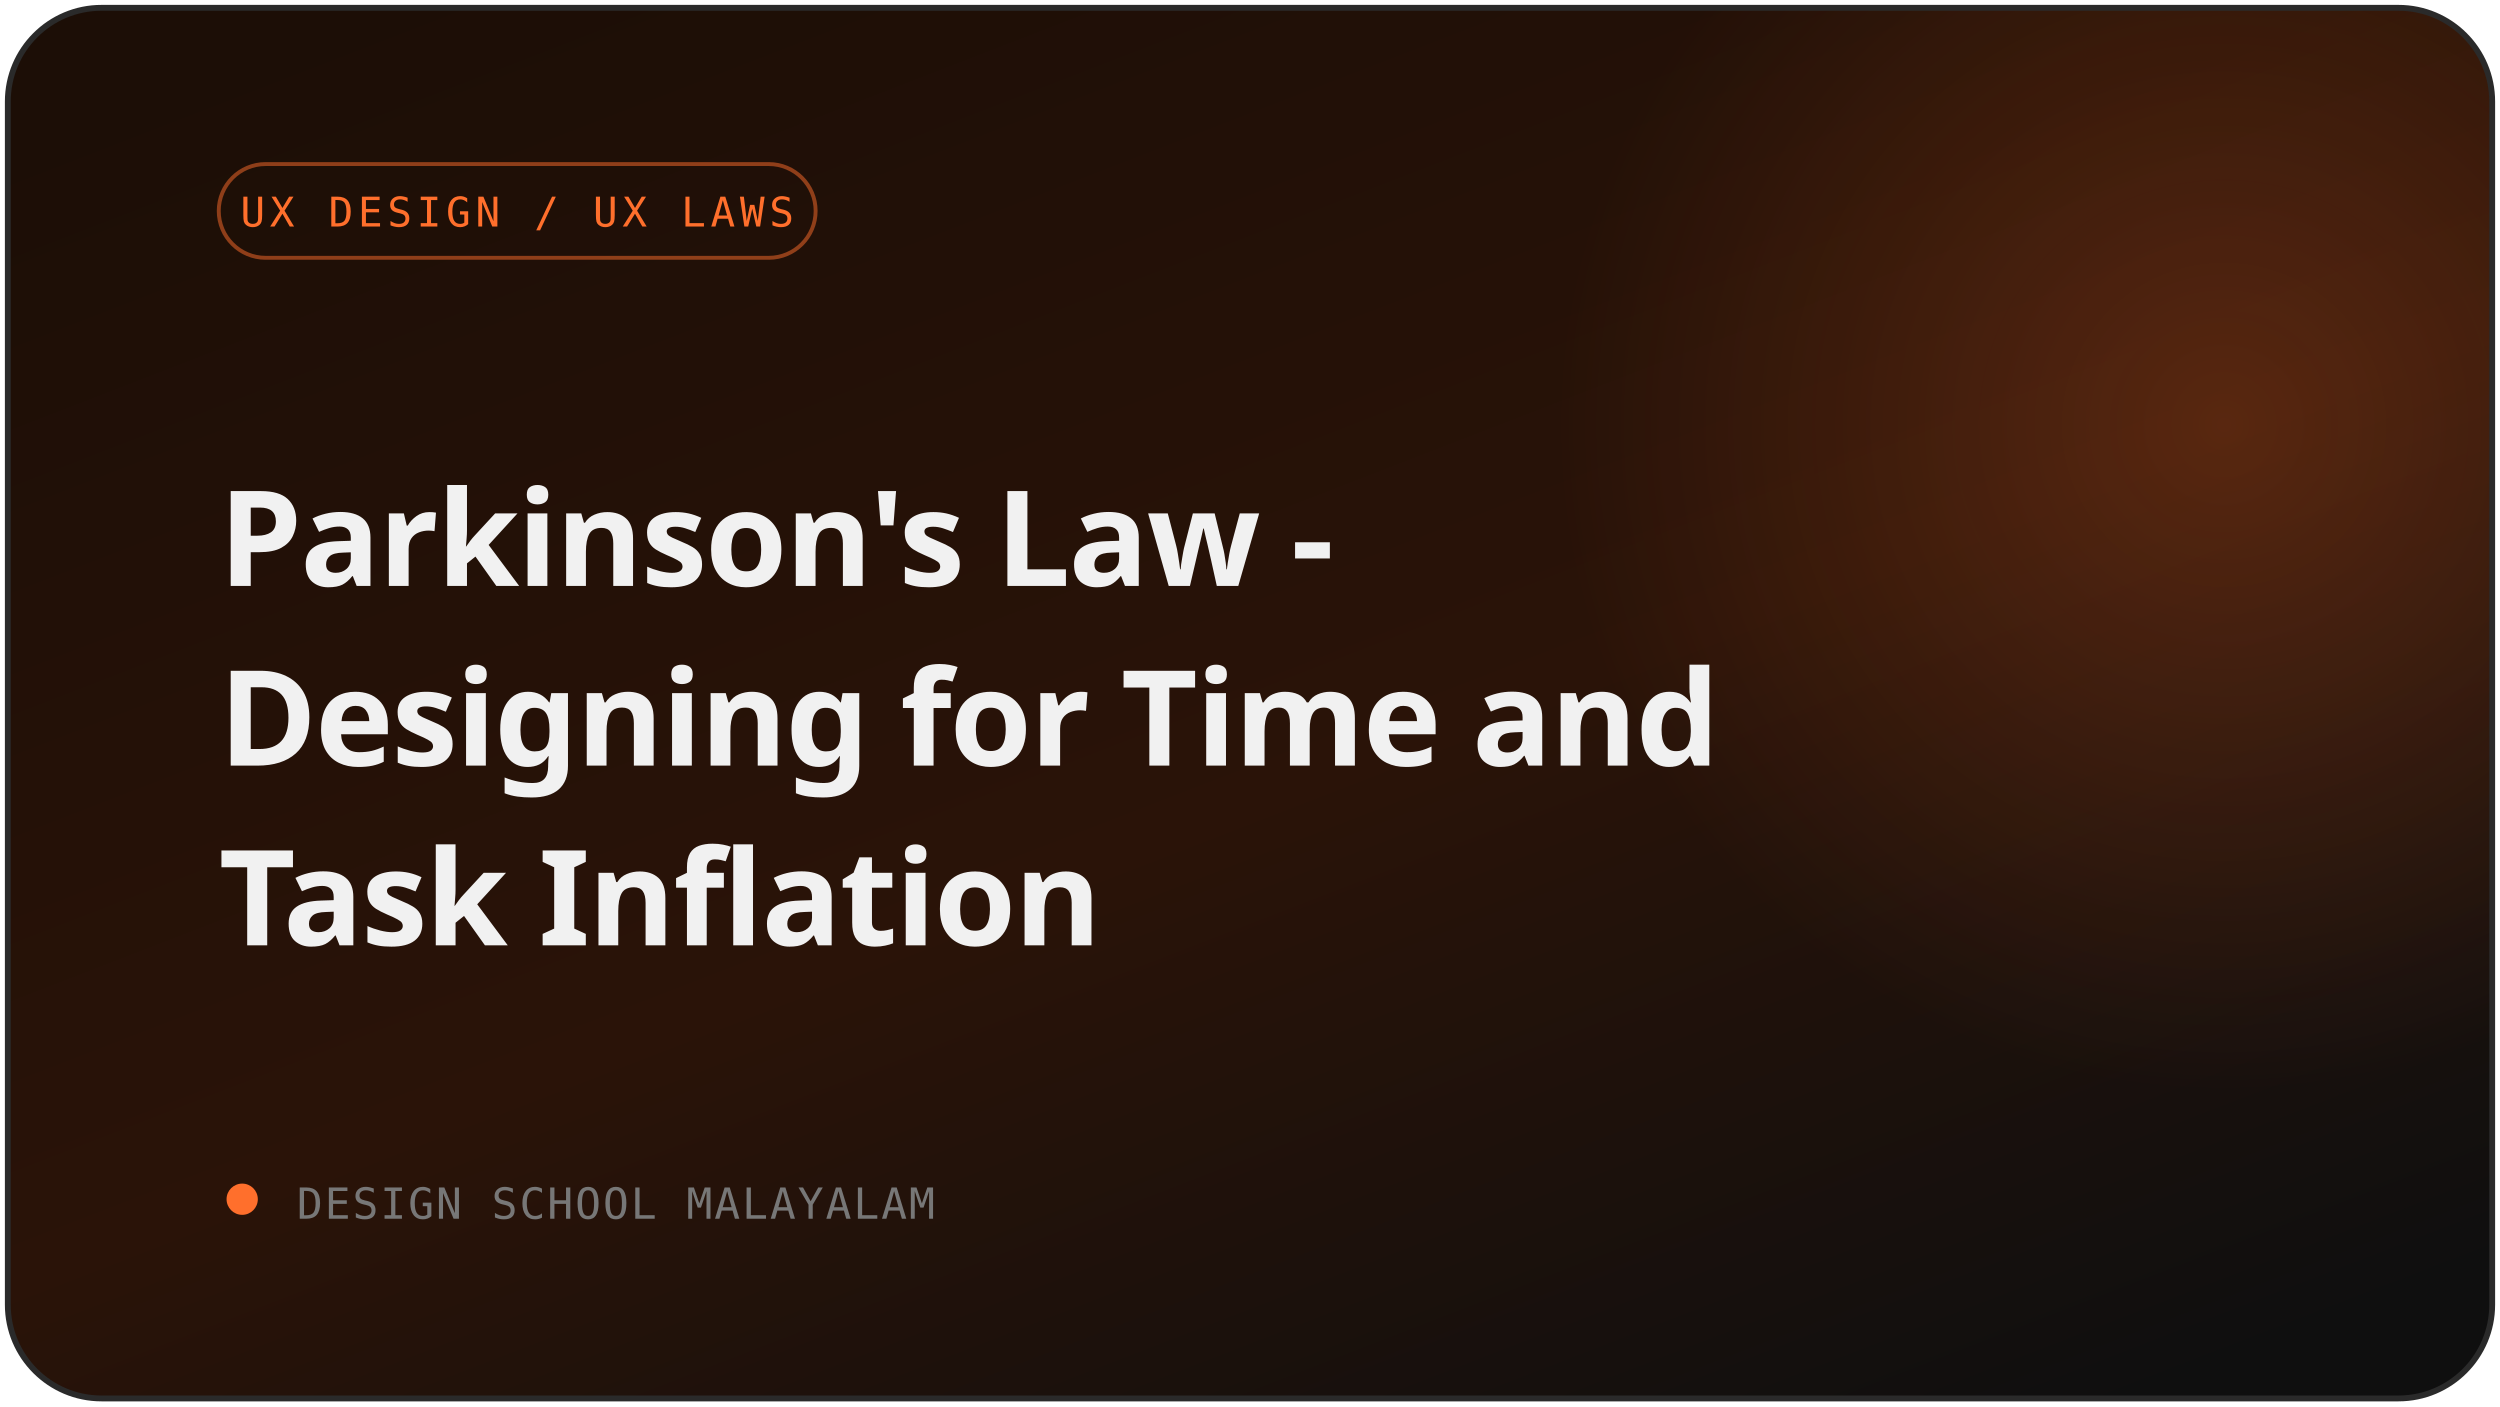
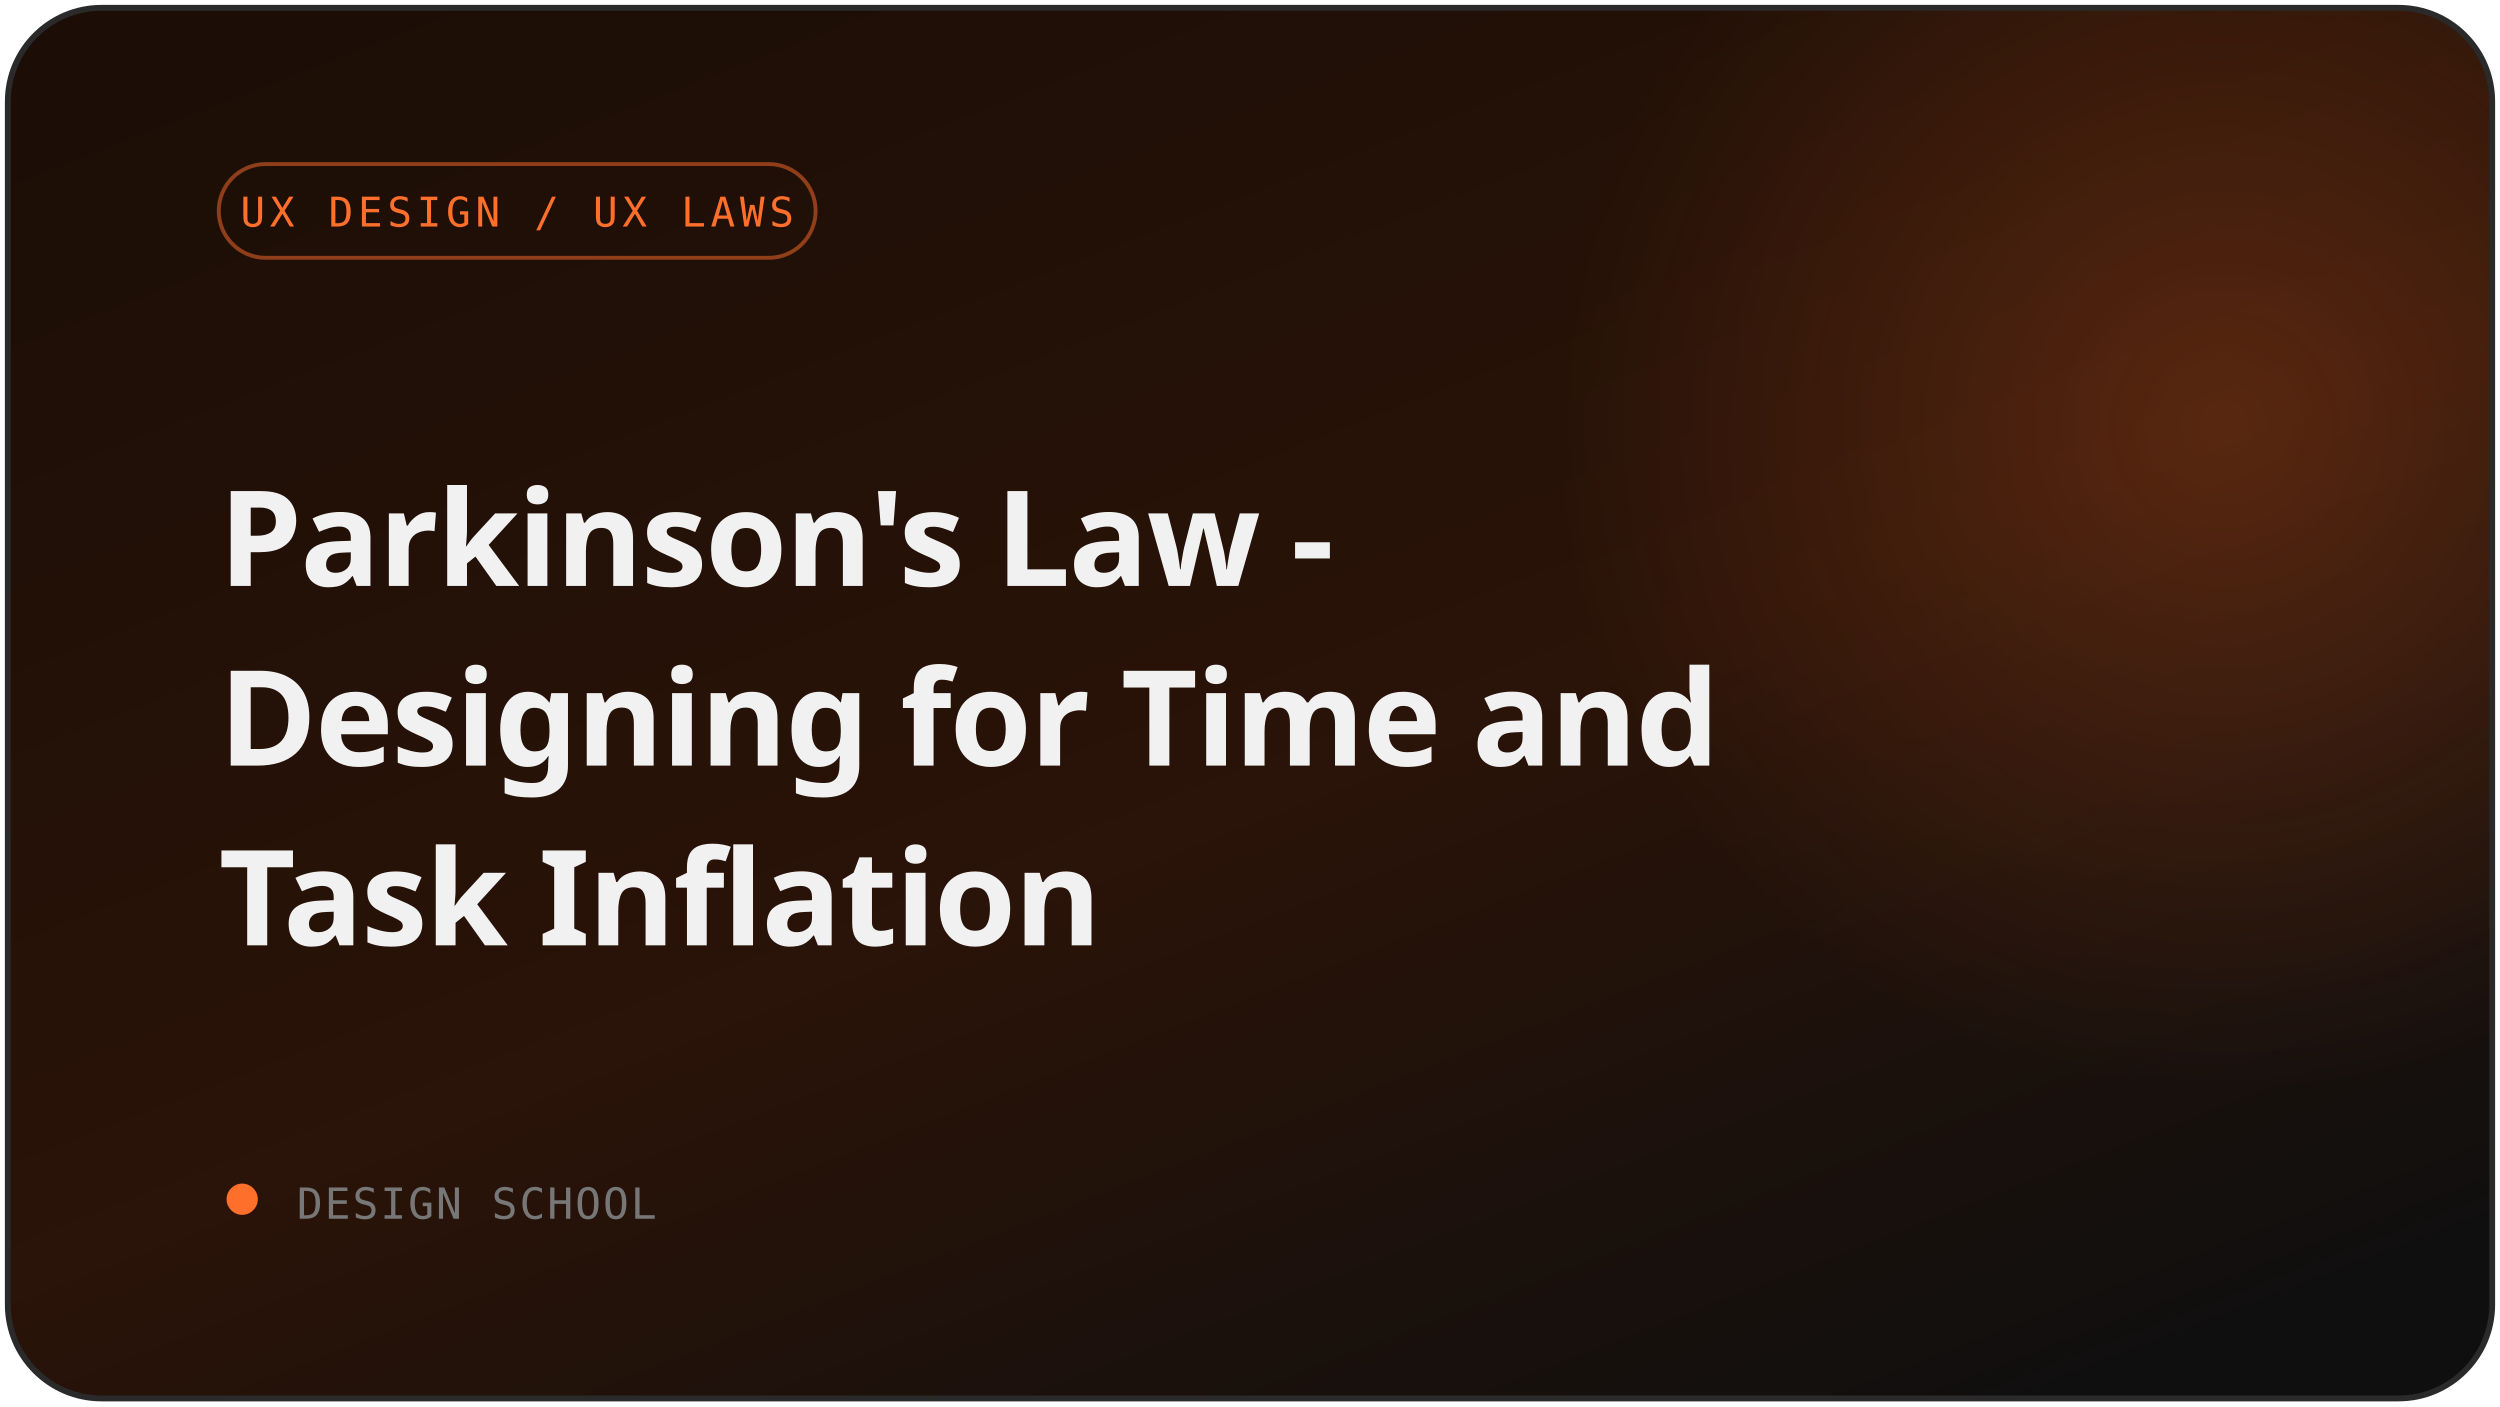
<svg xmlns="http://www.w3.org/2000/svg" viewBox="0 0 640 360" width="100%" height="100%">
  <defs>
    <linearGradient id="banner-bg" x1="15%" y1="0%" x2="85%" y2="100%">
      <stop offset="0%" stop-color="#1c0e06" />
      <stop offset="55%" stop-color="#2a1308" />
      <stop offset="100%" stop-color="#0f0f0f" />
    </linearGradient>
    <radialGradient id="banner-glow" cx="50%" cy="50%" r="50%">
      <stop offset="0%" stop-color="#FF6F2C" stop-opacity="0.22" />
      <stop offset="100%" stop-color="#FF6F2C" stop-opacity="0" />
    </radialGradient>
    <clipPath id="card-clip">
      <rect x="2" y="2" width="636" height="356" rx="24" />
    </clipPath>
  </defs>
  <g clip-path="url(#card-clip)">
    <rect width="640" height="360" fill="url(#banner-bg)" />
    <circle cx="569" cy="109" r="170" fill="url(#banner-glow)" />
    <rect x="56" y="42" width="152.8" height="24" rx="12" fill="none" stroke="#FF6F2C" stroke-opacity="0.5" stroke-width="1" />
    <text x="132.4" y="58" fill="#FF6F2C" font-family="'DM Mono', monospace" font-size="10.5" font-weight="500" letter-spacing="1.2px" text-anchor="middle">UX DESIGN / UX LAWS</text>
    <text x="56" y="150" fill="#f1f1f1" font-family="'Google Sans Display', 'Google Sans', sans-serif" font-size="34" font-weight="700" letter-spacing="-0.5px">Parkinson's Law -</text>
    <text x="56" y="196" fill="#f1f1f1" font-family="'Google Sans Display', 'Google Sans', sans-serif" font-size="34" font-weight="700" letter-spacing="-0.5px">Designing for Time and</text>
    <text x="56" y="242" fill="#f1f1f1" font-family="'Google Sans Display', 'Google Sans', sans-serif" font-size="34" font-weight="700" letter-spacing="-0.5px">Task Inflation</text>
    <g transform="translate(56, 312)">
      <circle cx="6" cy="-5" r="4" fill="#FF6F2C" />
-       <text x="20" y="0" fill="#777777" font-family="'DM Mono', monospace" font-size="11" font-weight="500" letter-spacing="0.5px">DESIGN SCHOOL MALAYALAM</text>
+       <text x="20" y="0" fill="#777777" font-family="'DM Mono', monospace" font-size="11" font-weight="500" letter-spacing="0.5px">DESIGN SCHOOL</text>
    </g>
  </g>
  <rect x="2" y="2" width="636" height="356" rx="24" fill="none" stroke="#2a2a2a" stroke-width="1.5" />
</svg>
